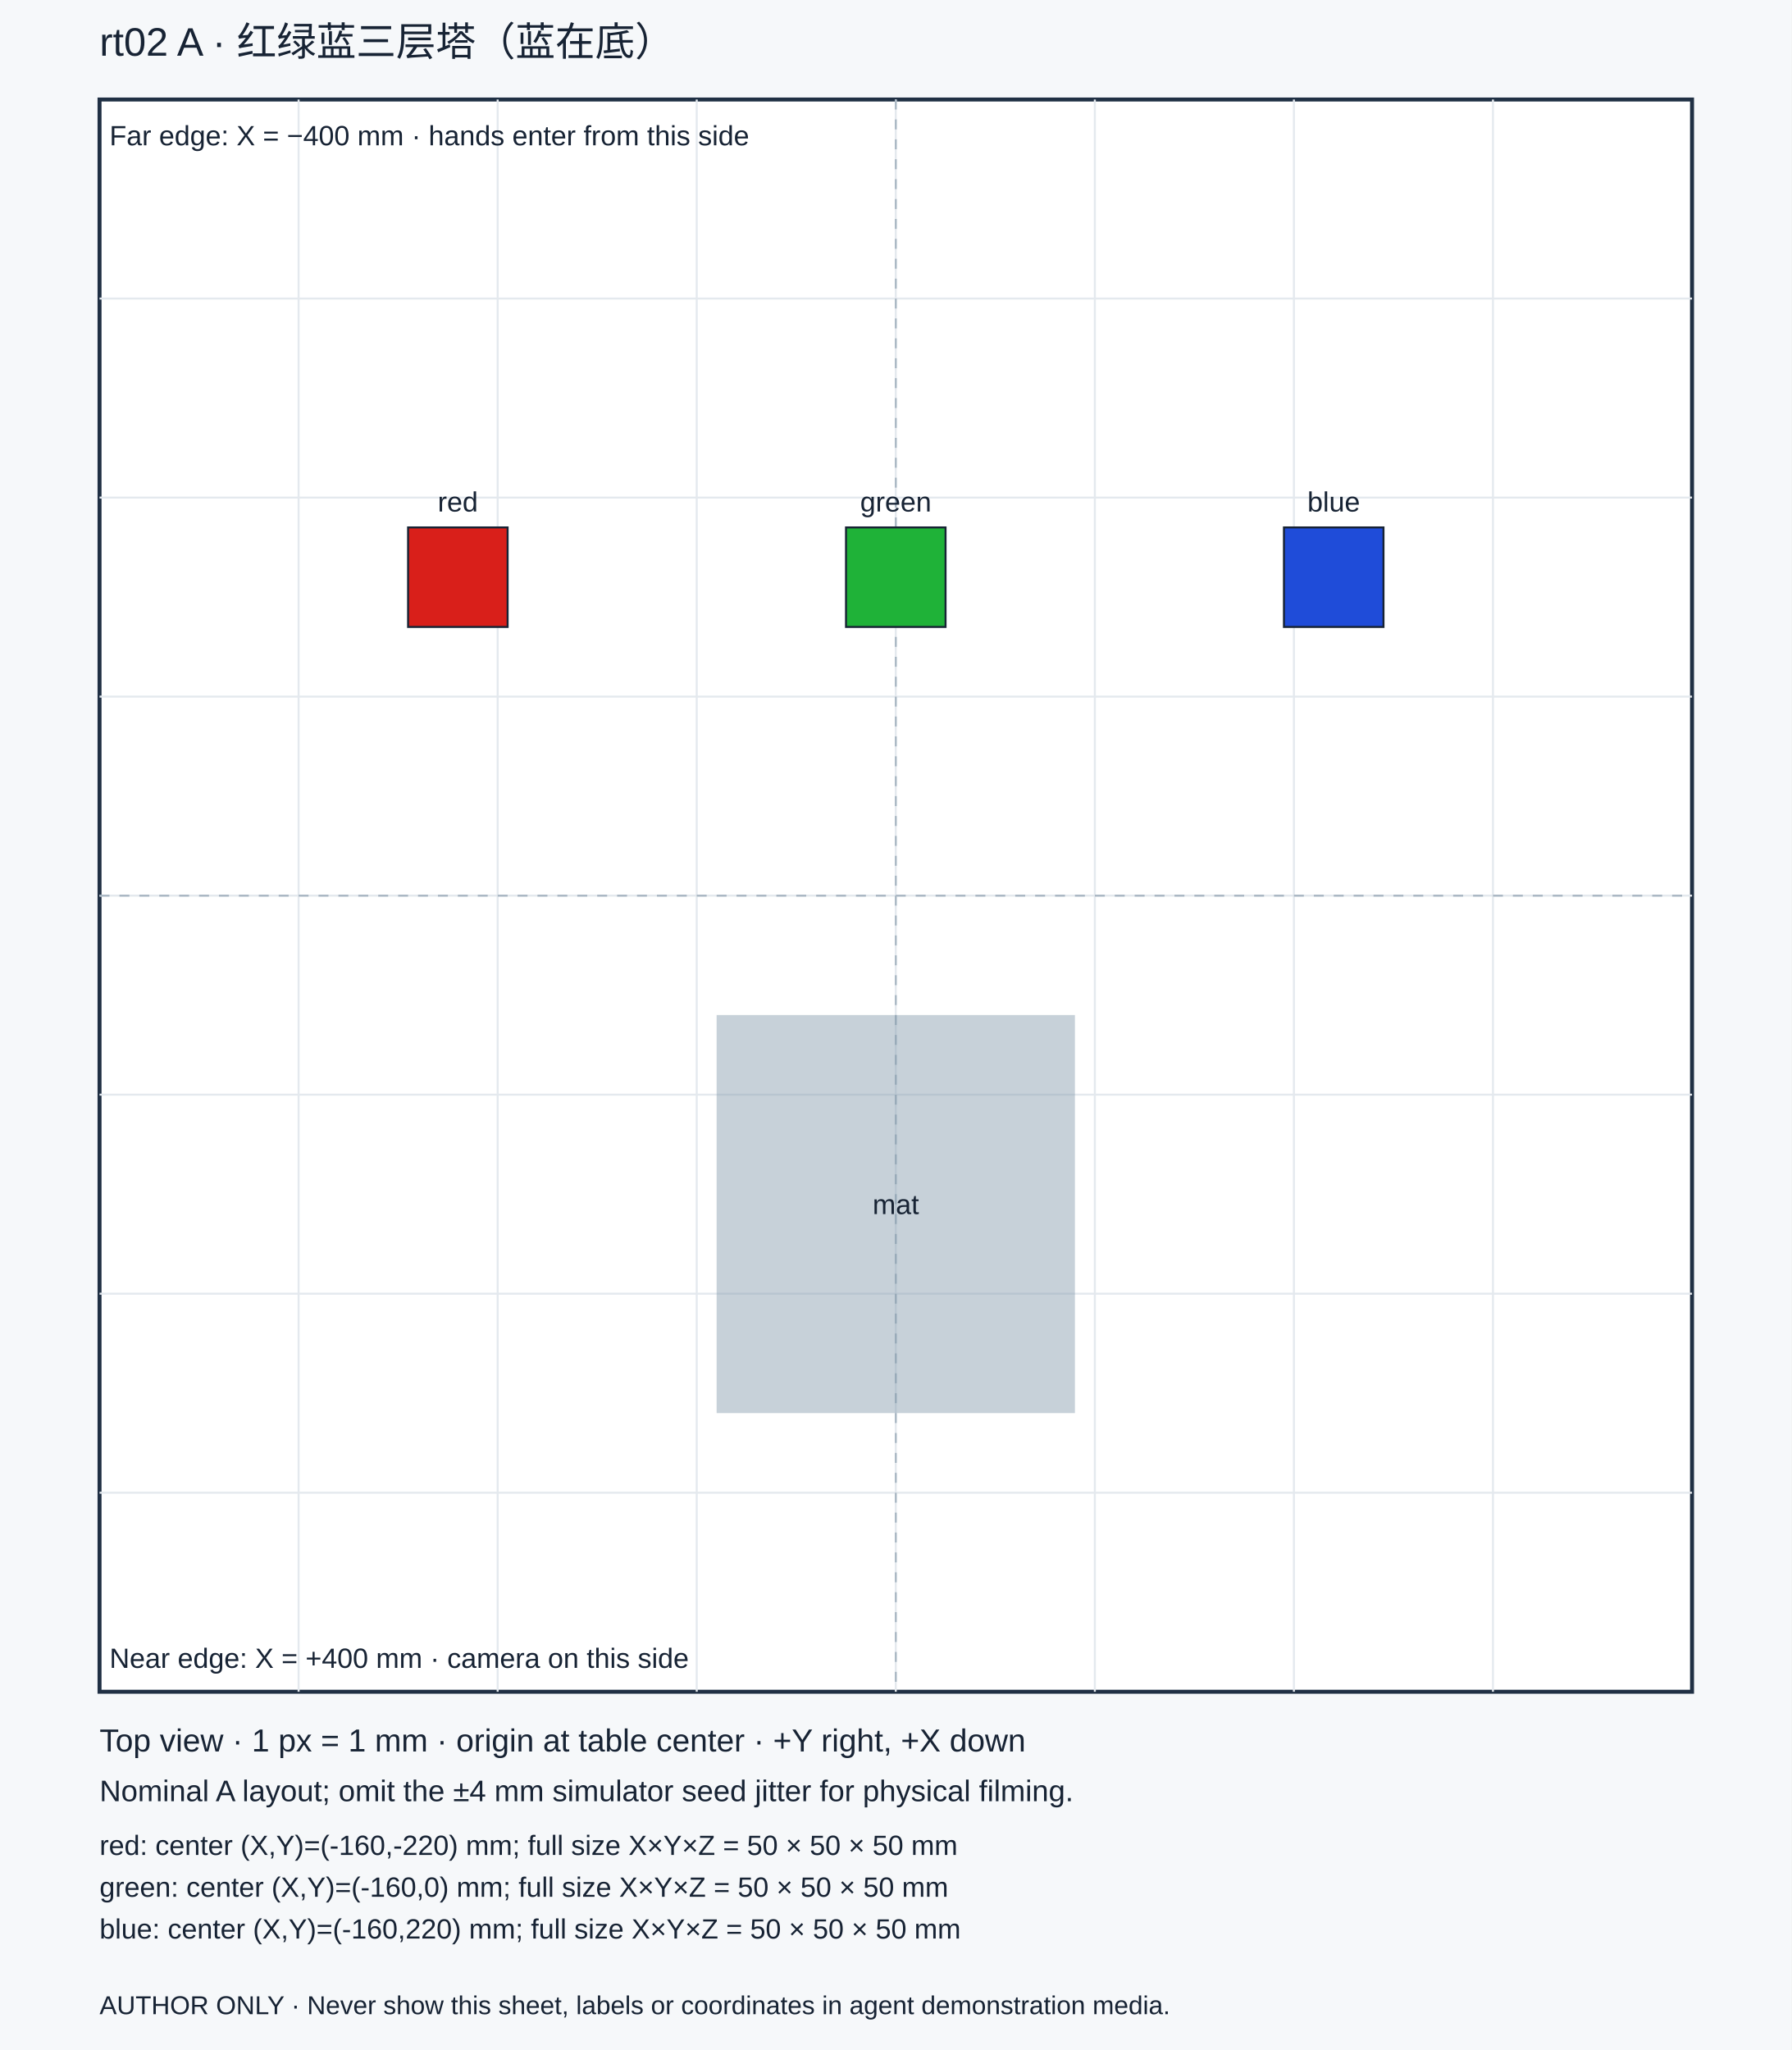
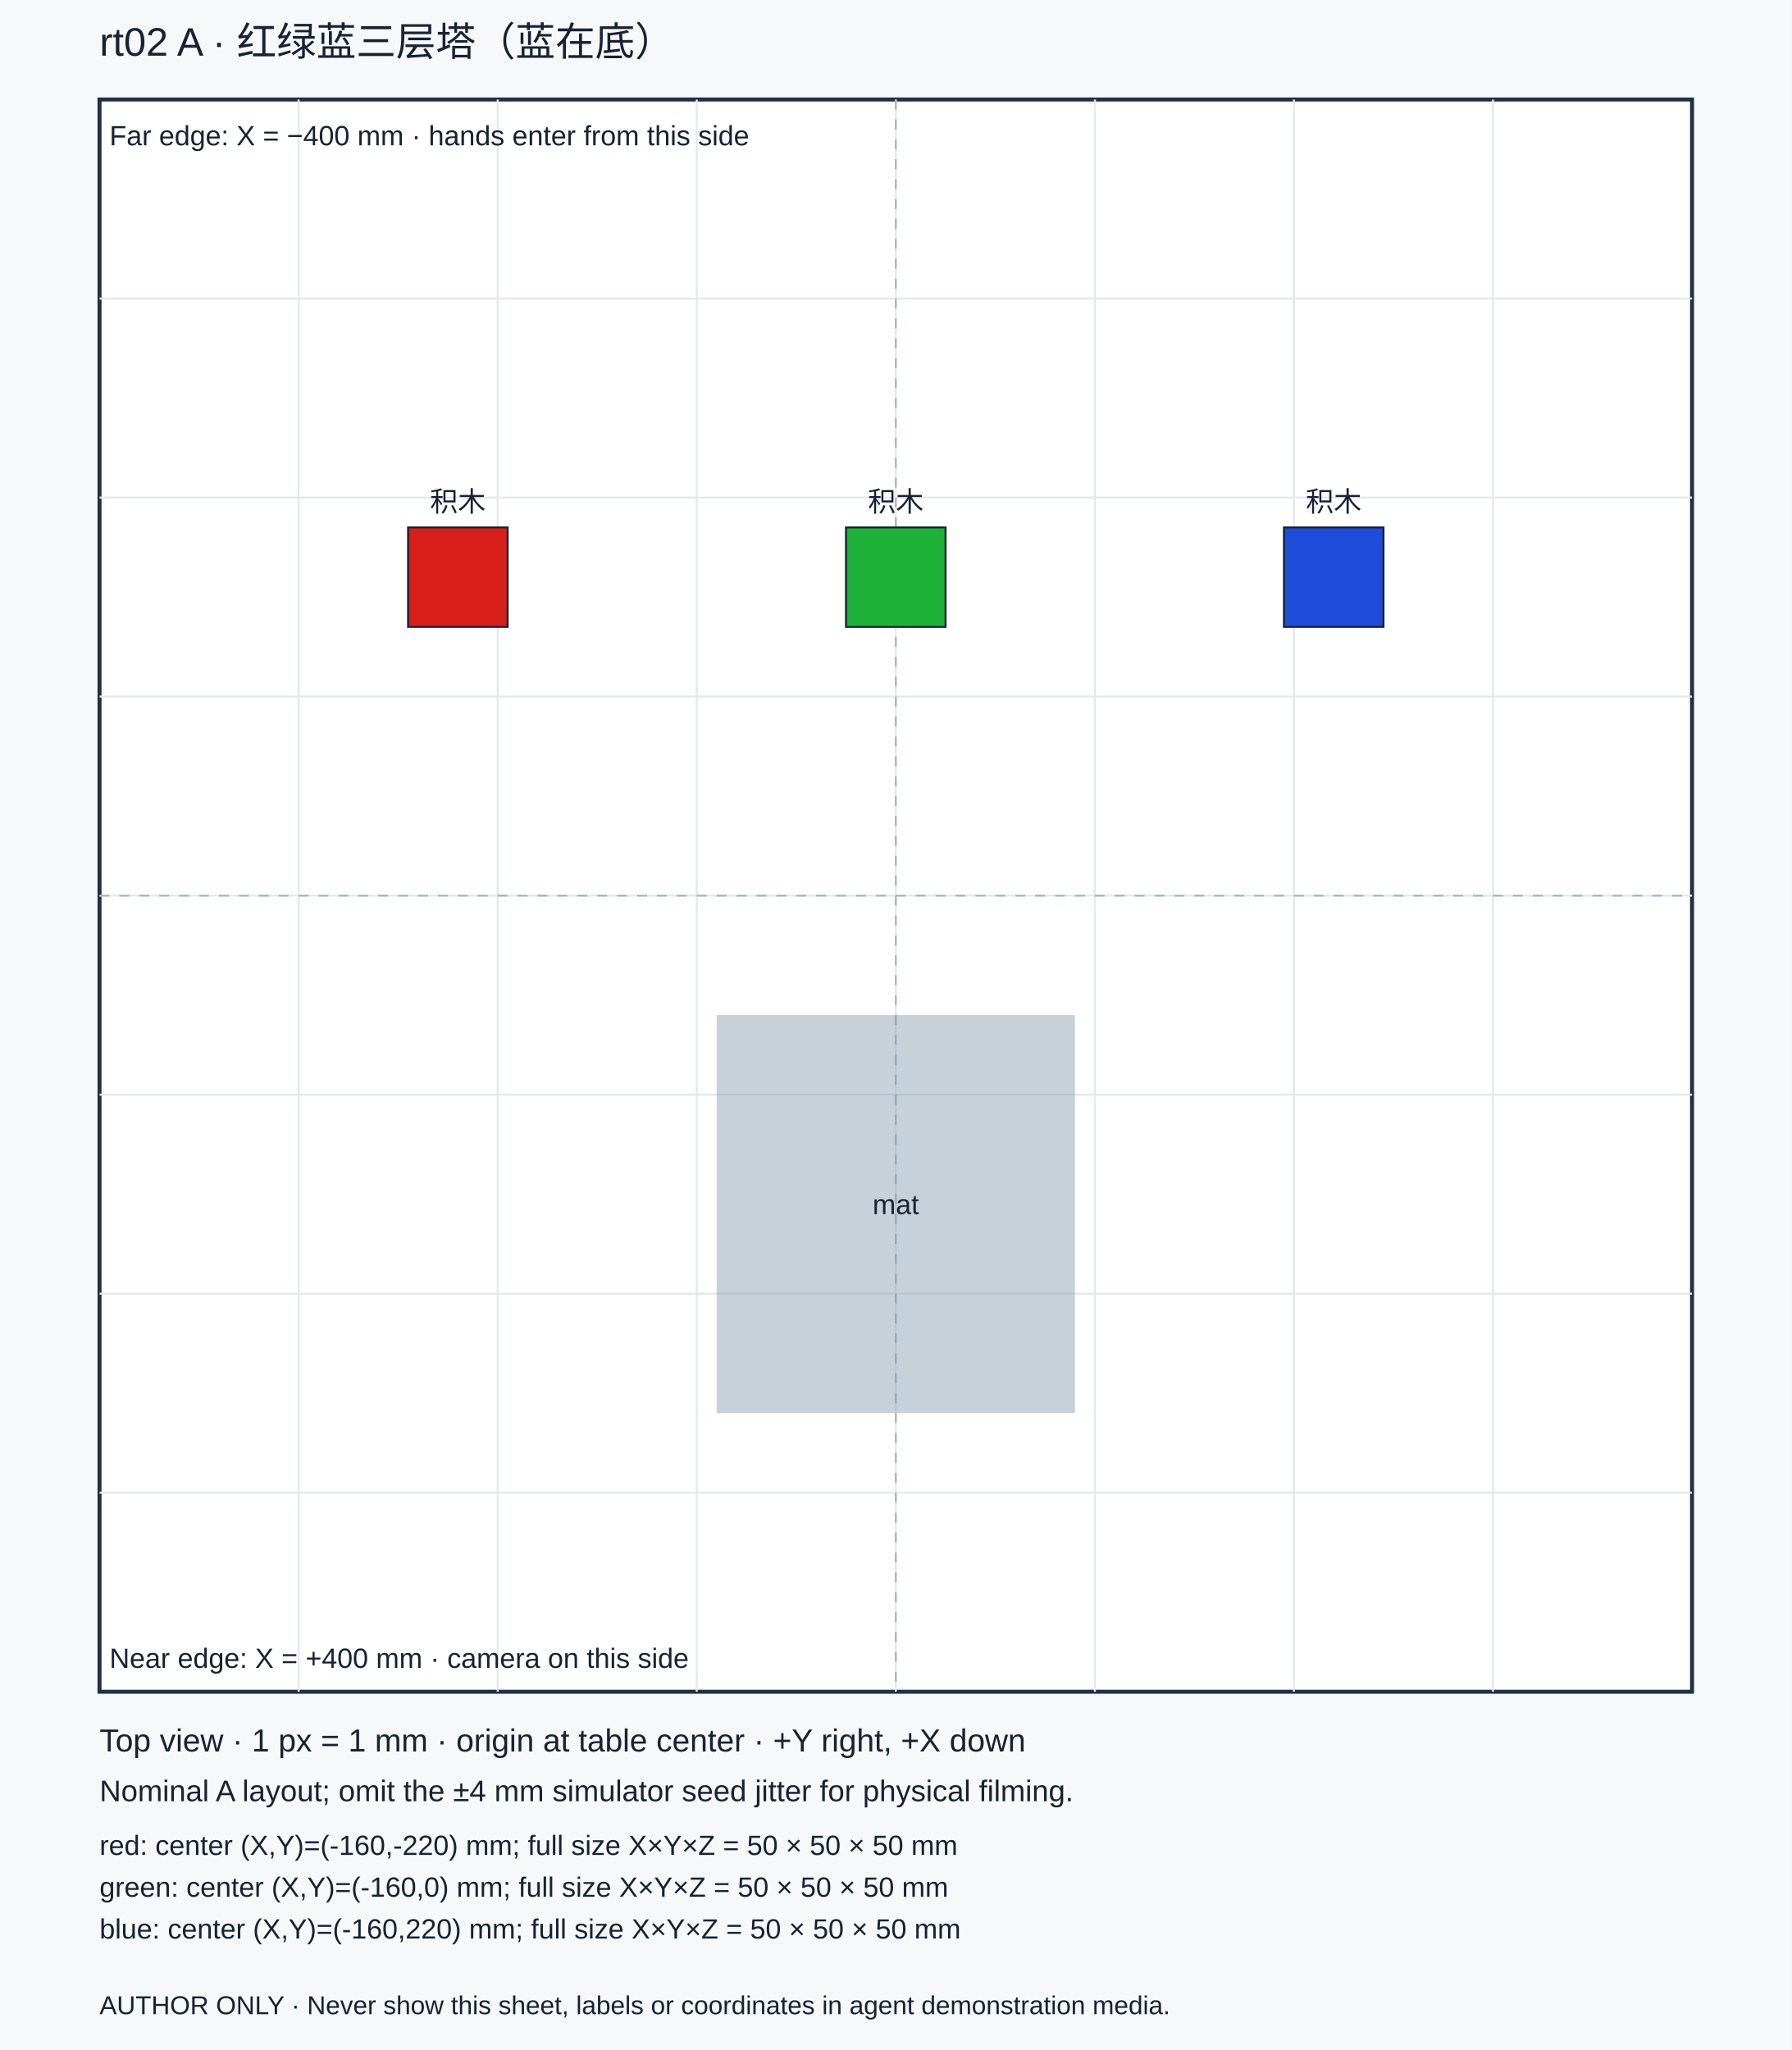
<svg xmlns="http://www.w3.org/2000/svg" width="900" height="1030" viewBox="0 0 900 1030">
  <rect width="900" height="1030" fill="#f6f8fa" />
  <g font-family="Arial, sans-serif" fill="#172334">
    <text x="50" y="28" font-size="20">rt02 A · 红绿蓝三层塔（蓝在底）</text>
    <rect x="50" y="50" width="800" height="800" fill="white" stroke="#203044" stroke-width="2" />
    <path d="M 150 50 V 850 M 50 150 H 850" stroke="#e4e9ee" stroke-width="1" />
    <path d="M 250 50 V 850 M 50 250 H 850" stroke="#e4e9ee" stroke-width="1" />
    <path d="M 350 50 V 850 M 50 350 H 850" stroke="#e4e9ee" stroke-width="1" />
    <path d="M 450 50 V 850 M 50 450 H 850" stroke="#e4e9ee" stroke-width="1" />
    <path d="M 550 50 V 850 M 50 550 H 850" stroke="#e4e9ee" stroke-width="1" />
    <path d="M 650 50 V 850 M 50 650 H 850" stroke="#e4e9ee" stroke-width="1" />
    <path d="M 750 50 V 850 M 50 750 H 850" stroke="#e4e9ee" stroke-width="1" />
    <path d="M 450 50 V 850 M 50 450 H 850" stroke="#abb8c4" stroke-dasharray="5 5" />
    <text x="55" y="73" font-size="14">Far edge: X = −400 mm · hands enter from this side</text>
    <text x="55" y="838" font-size="14">Near edge: X = +400 mm · camera on this side</text>
    <rect x="360.0" y="510.0" width="180.0" height="200.0" fill="#8298ab" opacity=".45" />
    <text x="450" y="610.0" text-anchor="middle" font-size="14">mat</text>
-     <rect x="205.0" y="265.0" width="50.0" height="50.0" fill="#d91f1a" stroke="#172334" />
-     <text x="230.0" y="257.0" text-anchor="middle" font-size="14">red</text>
-     <rect x="425.0" y="265.0" width="50.0" height="50.0" fill="#1fb238" stroke="#172334" />
-     <text x="450.0" y="257.0" text-anchor="middle" font-size="14">green</text>
-     <rect x="645.0" y="265.0" width="50.0" height="50.0" fill="#1f4cd9" stroke="#172334" />
-     <text x="670.0" y="257.0" text-anchor="middle" font-size="14">blue</text>
+     <g transform="rotate(-0.0 230.0 290.0)">
+       <rect x="205.0" y="265.0" width="50.0" height="50.0" fill="#d91f1a" stroke="#172334" />
+     </g>
+     <text x="230.0" y="257.0" text-anchor="middle" font-size="14">积木</text>
+     <g transform="rotate(-0.0 450.0 290.0)">
+       <rect x="425.0" y="265.0" width="50.0" height="50.0" fill="#1fb238" stroke="#172334" />
+     </g>
+     <text x="450.0" y="257.0" text-anchor="middle" font-size="14">积木</text>
+     <g transform="rotate(-0.0 670.0 290.0)">
+       <rect x="645.0" y="265.0" width="50.0" height="50.0" fill="#1f4cd9" stroke="#172334" />
+     </g>
+     <text x="670.0" y="257.0" text-anchor="middle" font-size="14">积木</text>
    <text x="50" y="880" font-size="16">Top view · 1 px = 1 mm · origin at table center · +Y right, +X down</text>
    <text x="50" y="905" font-size="15">Nominal A layout; omit the ±4 mm simulator seed jitter for physical filming.</text>
    <text x="50" y="932" font-size="14">red: center (X,Y)=(-160,-220) mm; full size X×Y×Z = 50 × 50 × 50 mm</text>
    <text x="50" y="953" font-size="14">green: center (X,Y)=(-160,0) mm; full size X×Y×Z = 50 × 50 × 50 mm</text>
    <text x="50" y="974" font-size="14">blue: center (X,Y)=(-160,220) mm; full size X×Y×Z = 50 × 50 × 50 mm</text>
    <text x="50" y="1012" font-size="13">AUTHOR ONLY · Never show this sheet, labels or coordinates in agent demonstration media.</text>
  </g>
</svg>
